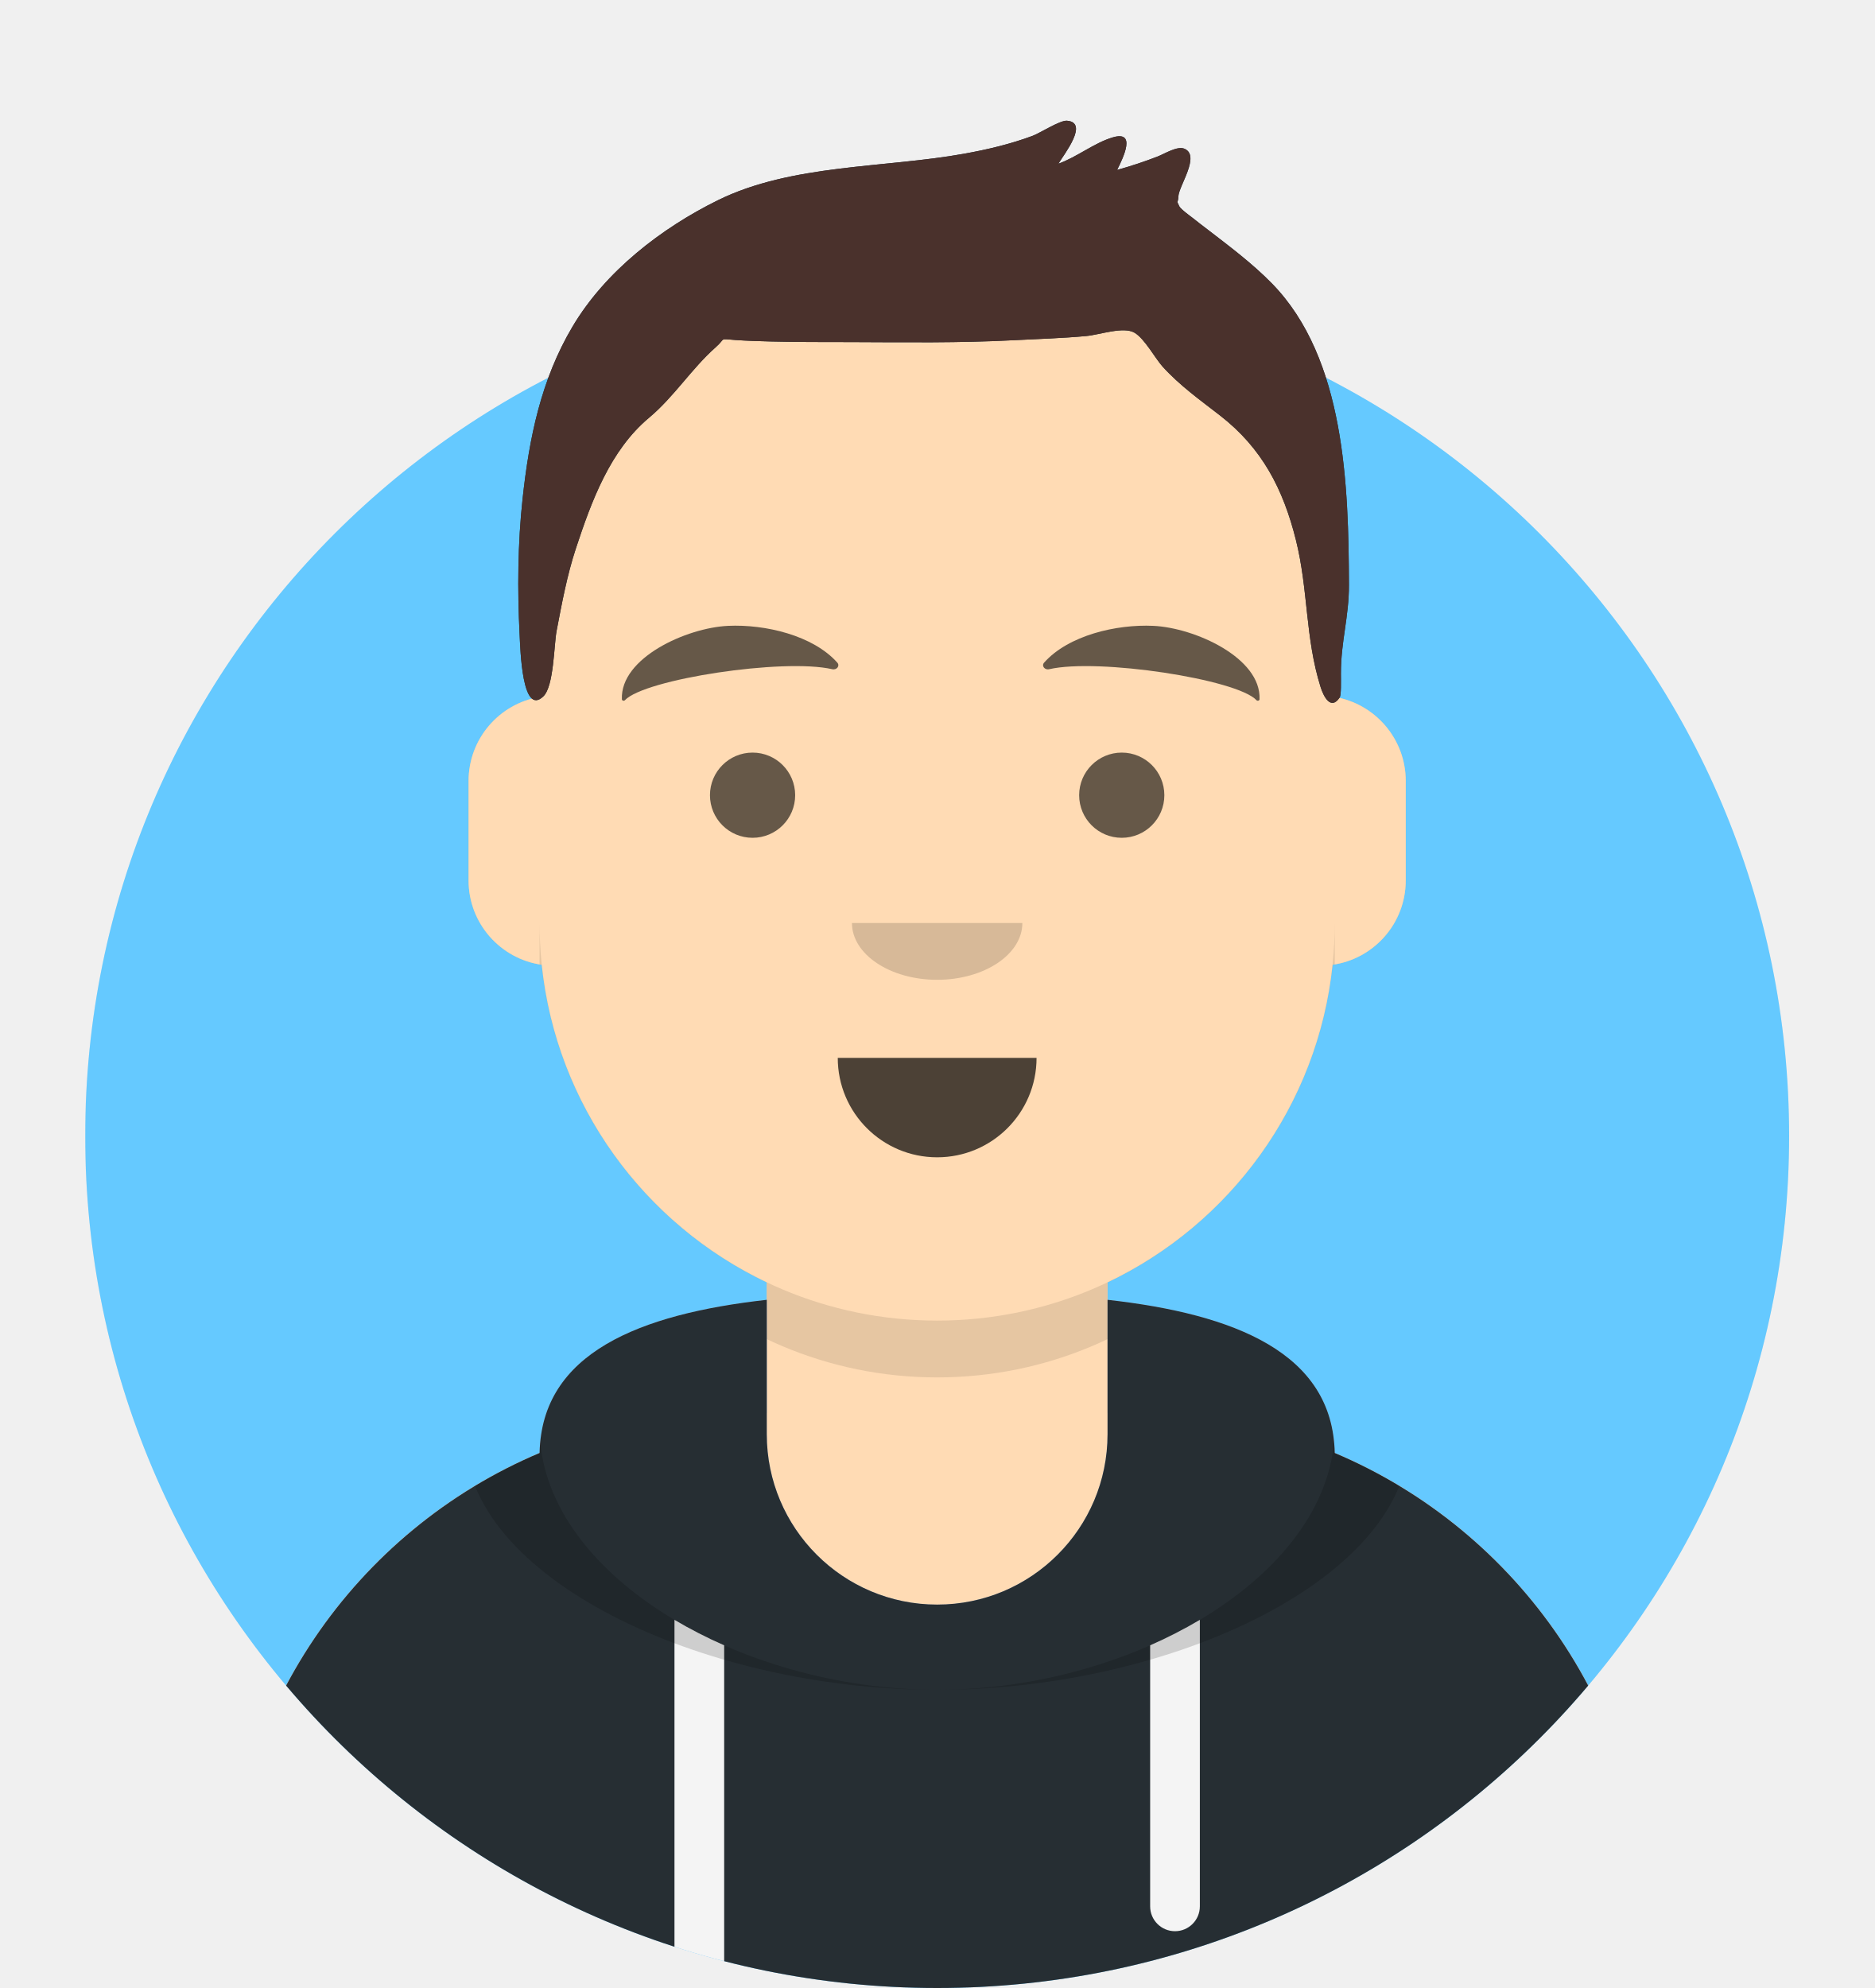
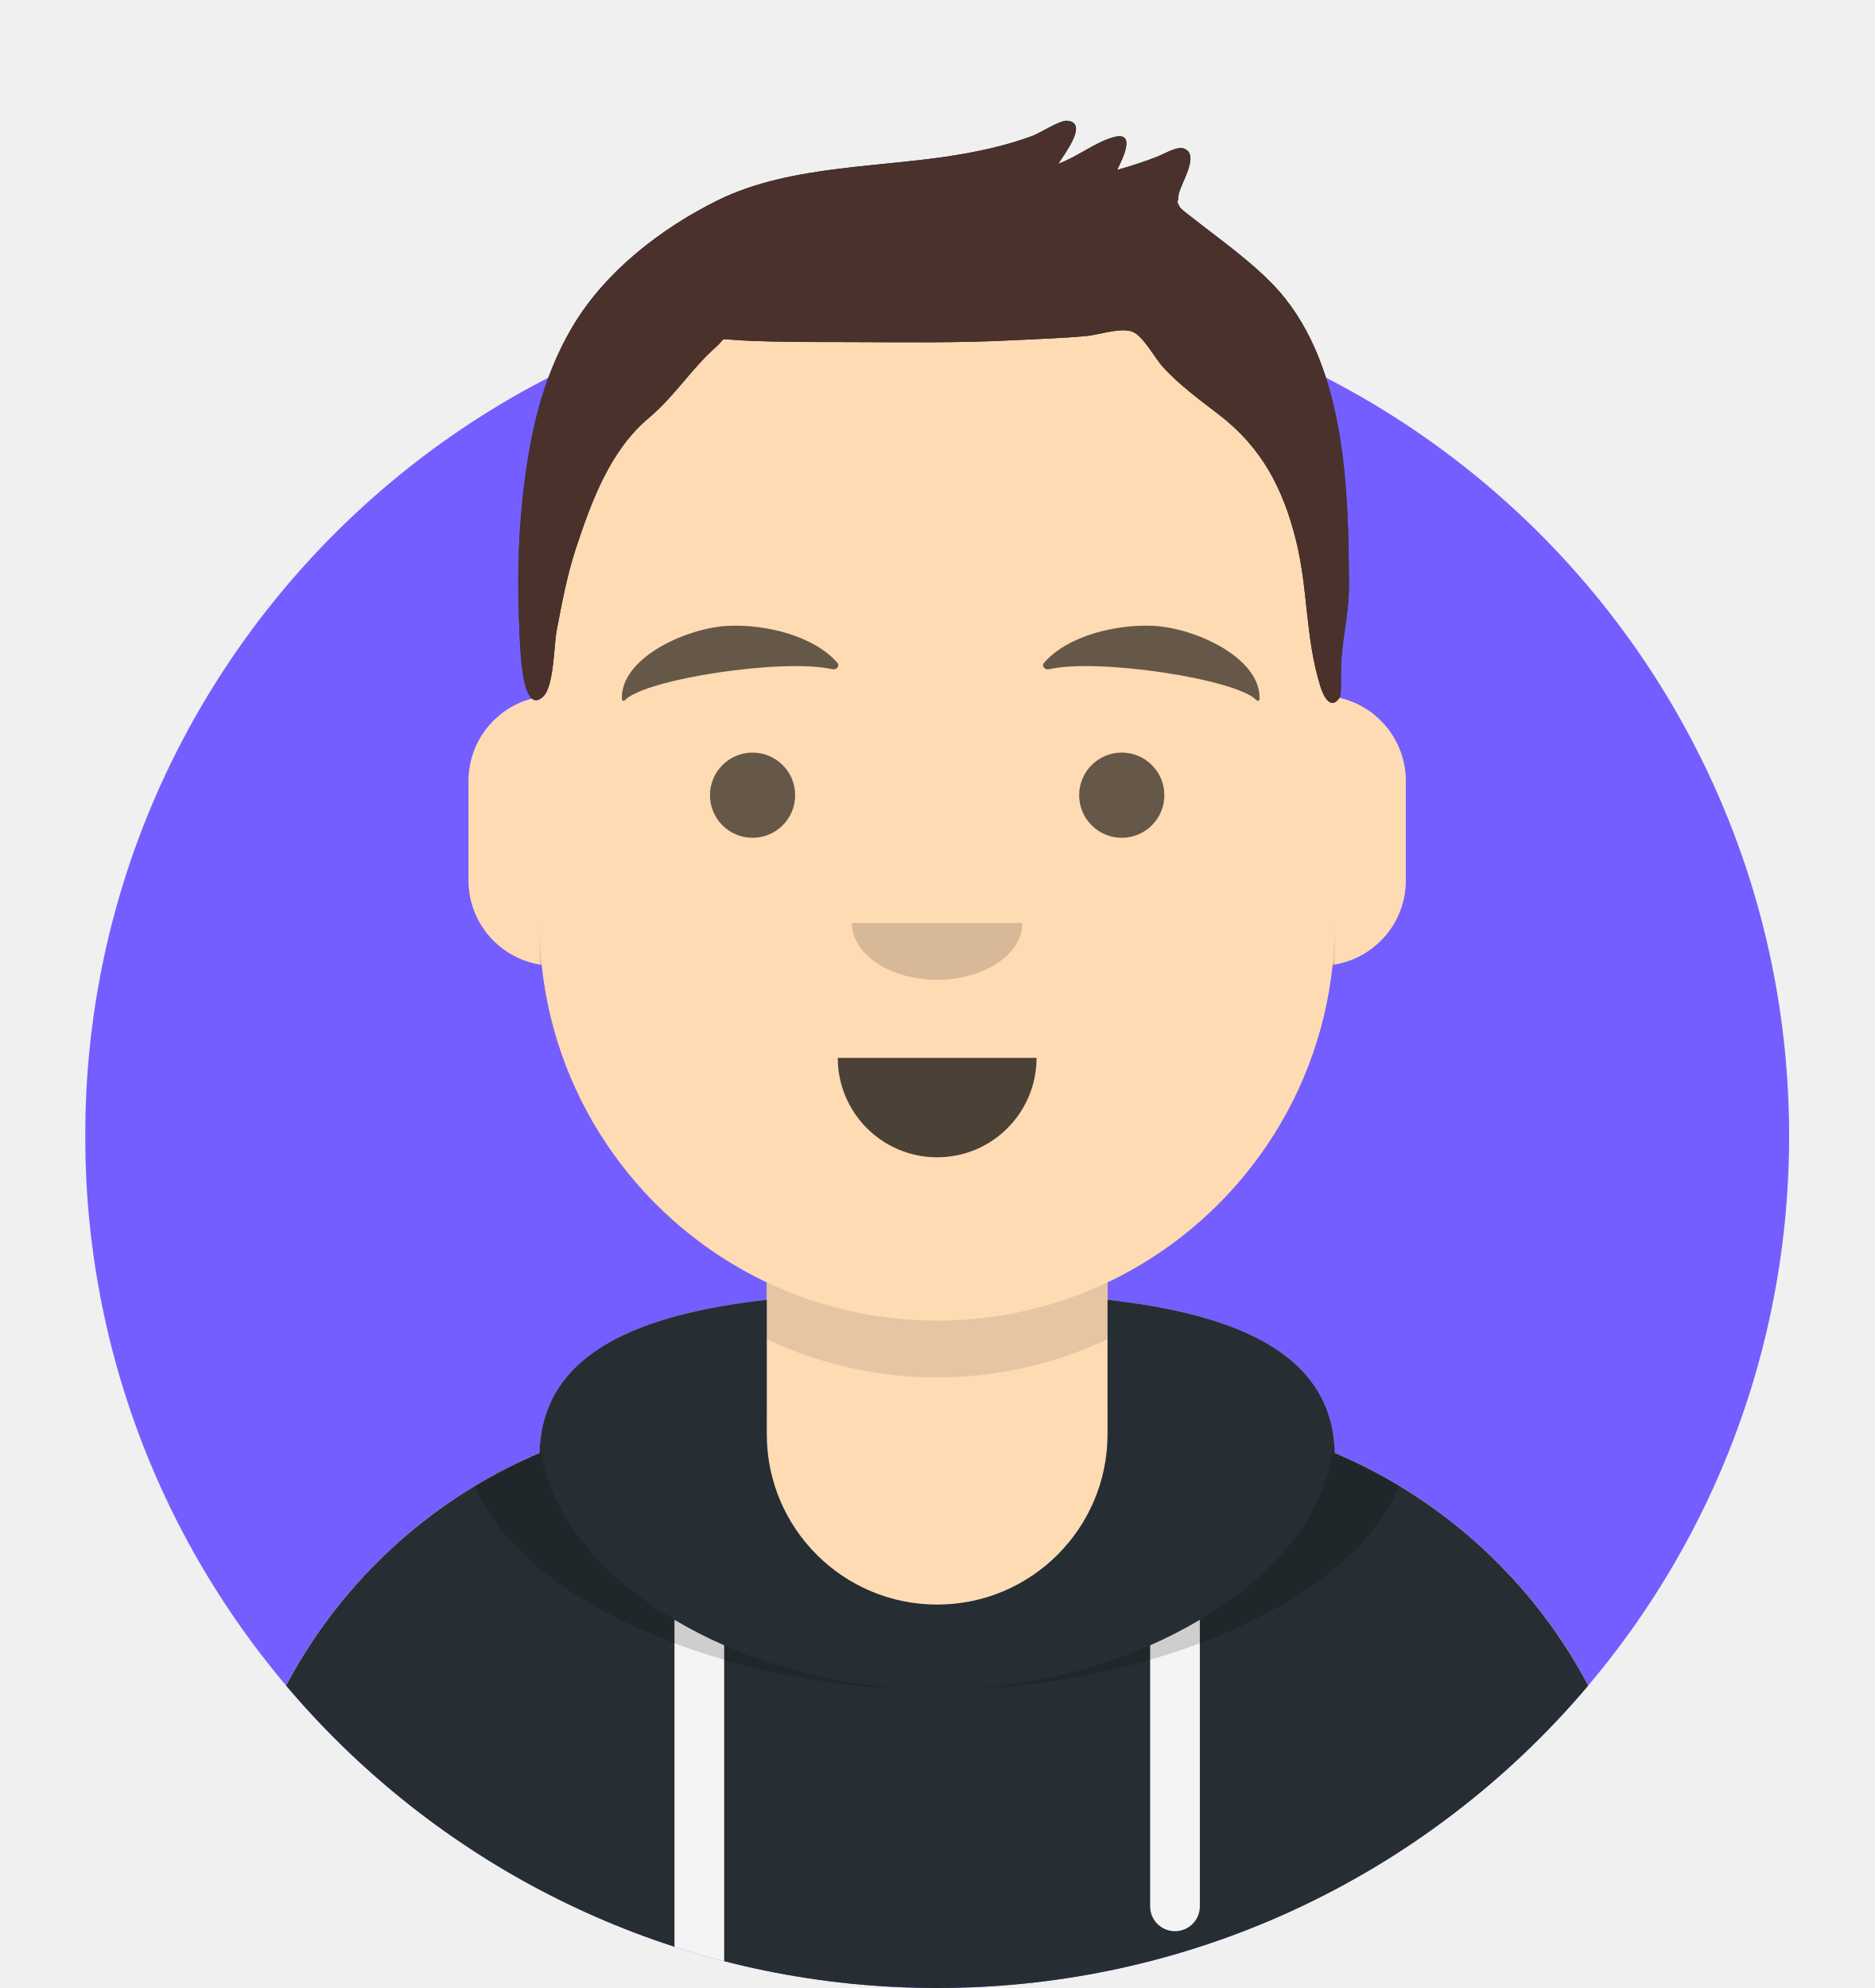
<svg xmlns="http://www.w3.org/2000/svg" xmlns:xlink="http://www.w3.org/1999/xlink" width="264px" height="280px" viewBox="0 0 264 280" version="1.1">
  <defs>
    <circle id="path-1" cx="120" cy="120" r="120" />
    <path d="M12,160 C12,226.274 65.726,280 132,280 C198.274,280 252,226.274 252,160 L264,160 L264,-1.42108547e-14 L-3.19744231e-14,-1.42108547e-14 L-3.19744231e-14,160 L12,160 Z" id="path-3" />
    <path d="M124,144.611 L124,163 L128,163 L128,163 C167.765,163 200,195.235 200,235 L200,244 L0,244 L0,235 C-4.86974701e-15,195.235 32.235,163 72,163 L72,163 L76,163 L76,144.611 C58.763,136.422 46.372,119.687 44.305,99.881 C38.48,99.058 34,94.052 34,88 L34,74 C34,68.054 38.325,63.118 44,62.166 L44,56 L44,56 C44,25.072 69.072,5.68137151e-15 100,0 L100,0 L100,0 C130.928,-5.68137151e-15 156,25.072 156,56 L156,62.166 C161.675,63.118 166,68.054 166,74 L166,88 C166,94.052 161.52,99.058 155.695,99.881 C153.628,119.687 141.237,136.422 124,144.611 Z" id="path-5" />
  </defs>
  <g id="Avataaar" stroke="none" stroke-width="1" fill="none" fill-rule="evenodd">
    <g transform="translate(-825, -1100)" id="Avataaar/Circle">
      <g transform="translate(825, 1100)">
        <g id="Circle" stroke-width="1" fill-rule="evenodd" transform="translate(12, 40)">
          <mask id="mask-2" fill="white">
            <use xlink:href="#path-1" />
          </mask>
-           <use id="Circle-Background" fill="#E6E6E6" xlink:href="#path-1" />
-           <g id="Color/Palette/Blue-01" mask="url(#mask-2)" fill="#65C9FF">
+           <use id="Circle-Background" fill="#" xlink:href="#path-1" />
+           <g id="Color/Palette/Blue-01" mask="url(#mask-2)" fill="#745eff">
            <rect id="🖍Color" x="0" y="0" width="240" height="240" />
          </g>
        </g>
        <mask id="mask-4" fill="white">
          <use xlink:href="#path-3" />
        </mask>
        <g id="Mask" />
        <g id="Avataaar" stroke-width="1" fill-rule="evenodd" mask="url(#mask-4)">
          <g id="Body" transform="translate(32, 36)">
            <mask id="mask-6" fill="white">
              <use xlink:href="#path-5" />
            </mask>
            <use fill="#D0C6AC" xlink:href="#path-5" />
            <g id="Skin/👶🏽-03-Brown" mask="url(#mask-6)" fill="#FFDBB4">
              <g transform="translate(-32, 0)" id="Color">
                <rect x="0" y="0" width="264" height="244" />
              </g>
            </g>
            <path d="M156,79 L156,102 C156,132.928 130.928,158 100,158 C69.072,158 44,132.928 44,102 L44,79 L44,94 C44,124.928 69.072,150 100,150 C130.928,150 156,124.928 156,94 L156,79 Z" id="Neck-Shadow" fill-opacity="0.1" fill="#000000" mask="url(#mask-6)" />
          </g>
          <g id="Clothing/Hoodie" transform="translate(0, 170)">
            <defs>
              <path d="M108,13.071 C90.081,15.076 76.28,20.552 76.004,34.645 C50.146,45.568 32,71.165 32,100.999 L32,100.999 L32,110 L232,110 L232,100.999 C232,71.165 213.854,45.568 187.996,34.645 C187.72,20.552 173.919,15.076 156,13.071 L156,32 L156,32 C156,45.255 145.255,56 132,56 L132,56 C118.745,56 108,45.255 108,32 L108,13.071 Z" id="react-path-87" />
            </defs>
            <mask id="react-mask-88" fill="white">
              <use xlink:href="#react-path-87" />
            </mask>
            <use id="Hoodie" fill="#B7C1DB" fill-rule="evenodd" xlink:href="#react-path-87" />
            <g id="Color/Palette/Gray-01" mask="url(#react-mask-88)" fill-rule="evenodd" fill="#262E33">
              <rect id="🖍Color" x="0" y="0" width="264" height="110" />
            </g>
            <path d="M102,61.739 L102,110 L95,110 L95,58.15 C97.204,59.46 99.547,60.661 102,61.739 Z M169,58.15 L169,98.5 C169,100.433 167.433,102 165.5,102 C163.567,102 162,100.433 162,98.5 L162,61.739 C164.453,60.661 166.796,59.46 169,58.15 Z" id="Straps" fill="#F4F4F4" fill-rule="evenodd" mask="url(#react-mask-88)" />
            <path d="M90.96,12.724 C75.909,15.571 65.5,21.243 65.5,32.308 C65.5,52.02 98.538,68 132,68 C165.462,68 198.5,52.02 198.5,32.308 C198.5,21.243 188.091,15.571 173.04,12.724 C182.125,16.074 188,21.706 188,31.077 C188,51.469 160.179,68 132,68 C103.821,68 76,51.469 76,31.077 C76,21.706 81.875,16.074 90.96,12.724 Z" id="Shadow" fill-opacity="0.16" fill="#000000" fill-rule="evenodd" mask="url(#react-mask-88)" />
          </g>
          <g id="Face" transform="translate(76, 82)" fill="#000000">
            <g id="Mouth/Default" transform="translate(2, 52)" fill-opacity="0.7">
              <path d="M40,15 C40,22.732 46.268,29 54,29 L54,29 C61.732,29 68,22.732 68,15" id="Mouth" />
            </g>
            <g id="Nose/Default" transform="translate(28, 40)" fill-opacity="0.16">
              <path d="M16,8 C16,12.418 21.373,16 28,16 L28,16 C34.627,16 40,12.418 40,8" id="Nose" />
            </g>
            <g id="Eyes/Default-😀" transform="translate(0, 8)" fill-opacity="0.6">
              <circle id="Eye" cx="30" cy="22" r="6" />
              <circle id="Eye" cx="82" cy="22" r="6" />
            </g>
            <g id="Eyebrow/Natural/Default-Natural" fill-opacity="0.6">
              <path d="M26.039,6.21 C20.278,6.983 11.293,12.005 12.044,17.818 C12.069,18.008 12.357,18.067 12.481,17.908 C14.967,14.72 34.193,10.037 41.194,11.015 C41.835,11.104 42.258,10.443 41.821,10.03 C38.077,6.495 31.2,5.512 26.039,6.21" id="Eyebrow" transform="translate(27, 12) rotate(5) translate(-27, -12) " />
              <path d="M85.039,6.21 C79.278,6.983 70.293,12.005 71.044,17.818 C71.069,18.008 71.357,18.067 71.481,17.908 C73.967,14.72 93.193,10.037 100.194,11.015 C100.835,11.104 101.258,10.443 100.821,10.03 C97.077,6.495 90.2,5.512 85.039,6.21" id="Eyebrow" transform="translate(86, 12) scale(-1, 1) rotate(5) translate(-86, -12) " />
            </g>
          </g>
          <g id="Top" stroke-width="1" fill-rule="evenodd">
            <defs>
              <rect id="react-path-57" x="0" y="0" width="264" height="280" />
              <path d="M180.15,39.92 C177.39,37.1 174.186,34.707 171.069,32.307 C170.382,31.777 169.683,31.261 169.011,30.712 C168.858,30.587 167.292,29.466 167.105,29.053 C166.654,28.06 166.915,28.833 166.977,27.649 C167.056,26.151 170.111,21.919 167.831,20.949 C166.828,20.522 165.04,21.658 164.078,22.033 C162.196,22.767 160.292,23.393 158.347,23.933 C159.279,22.076 161.055,18.359 157.716,19.354 C155.114,20.129 152.69,22.122 150.076,23.059 C150.941,21.642 154.4,17.248 151.274,17.002 C150.302,16.926 147.471,18.75 146.424,19.14 C143.287,20.305 140.083,21.059 136.79,21.653 C125.592,23.671 112.497,23.095 102.137,28.193 C94.149,32.124 86.263,38.222 81.648,45.988 C77.201,53.473 75.538,61.664 74.607,70.241 C73.924,76.536 73.868,83.043 74.188,89.36 C74.292,91.43 74.525,100.971 77.532,98.081 C79.03,96.642 79.019,90.828 79.396,88.86 C80.147,84.945 80.87,81.013 82.122,77.223 C84.328,70.544 86.931,63.43 92.427,58.83 C95.954,55.878 98.431,51.889 101.806,48.911 C103.322,47.574 102.165,47.713 104.603,47.889 C106.241,48.006 107.885,48.051 109.526,48.094 C113.322,48.193 117.124,48.168 120.921,48.181 C128.568,48.209 136.179,48.317 143.819,47.916 C147.214,47.739 150.618,47.642 154.004,47.328 C155.895,47.153 159.251,45.941 160.808,46.867 C162.233,47.714 163.713,50.482 164.736,51.615 C167.154,54.294 170.036,56.339 172.862,58.535 C178.757,63.115 181.732,68.867 183.523,76.023 C185.306,83.153 184.806,89.768 187.013,96.785 C187.402,98.018 188.429,100.145 189.695,98.239 C189.93,97.885 189.87,95.939 189.87,94.819 C189.87,90.3 191.014,86.908 191,82.359 C190.944,68.527 190.496,50.491 180.15,39.92 Z" id="react-path-56" />
              <filter x="-0.8%" y="-2.0%" width="101.5%" height="108.0%" filterUnits="objectBoundingBox" id="react-filter-53">
                <feOffset dx="0" dy="2" in="SourceAlpha" result="shadowOffsetOuter1" />
                <feColorMatrix values="0 0 0 0 0   0 0 0 0 0   0 0 0 0 0  0 0 0 0.16 0" type="matrix" in="shadowOffsetOuter1" result="shadowMatrixOuter1" />
                <feMerge>
                  <feMergeNode in="shadowMatrixOuter1" />
                  <feMergeNode in="SourceGraphic" />
                </feMerge>
              </filter>
            </defs>
            <mask id="react-mask-55" fill="white">
              <use xlink:href="#react-path-57" />
            </mask>
            <g id="Mask" />
            <g id="Top/Short-Hair/Short-Flat" mask="url(#react-mask-55)">
              <g transform="translate(-1, 0)">
                <mask id="react-mask-54" fill="white">
                  <use xlink:href="#react-path-56" />
                </mask>
                <use id="Short-Hair" stroke="none" fill="#1F3140" fill-rule="evenodd" xlink:href="#react-path-56" />
                <g id="Skin/👶🏽-03-Brown" mask="url(#react-mask-54)" fill="#4A312C">
                  <g transform="translate(0, 0) " id="Color">
                    <rect x="0" y="0" width="264" height="280" />
                  </g>
                </g>
              </g>
            </g>
          </g>
        </g>
      </g>
    </g>
  </g>
</svg>
